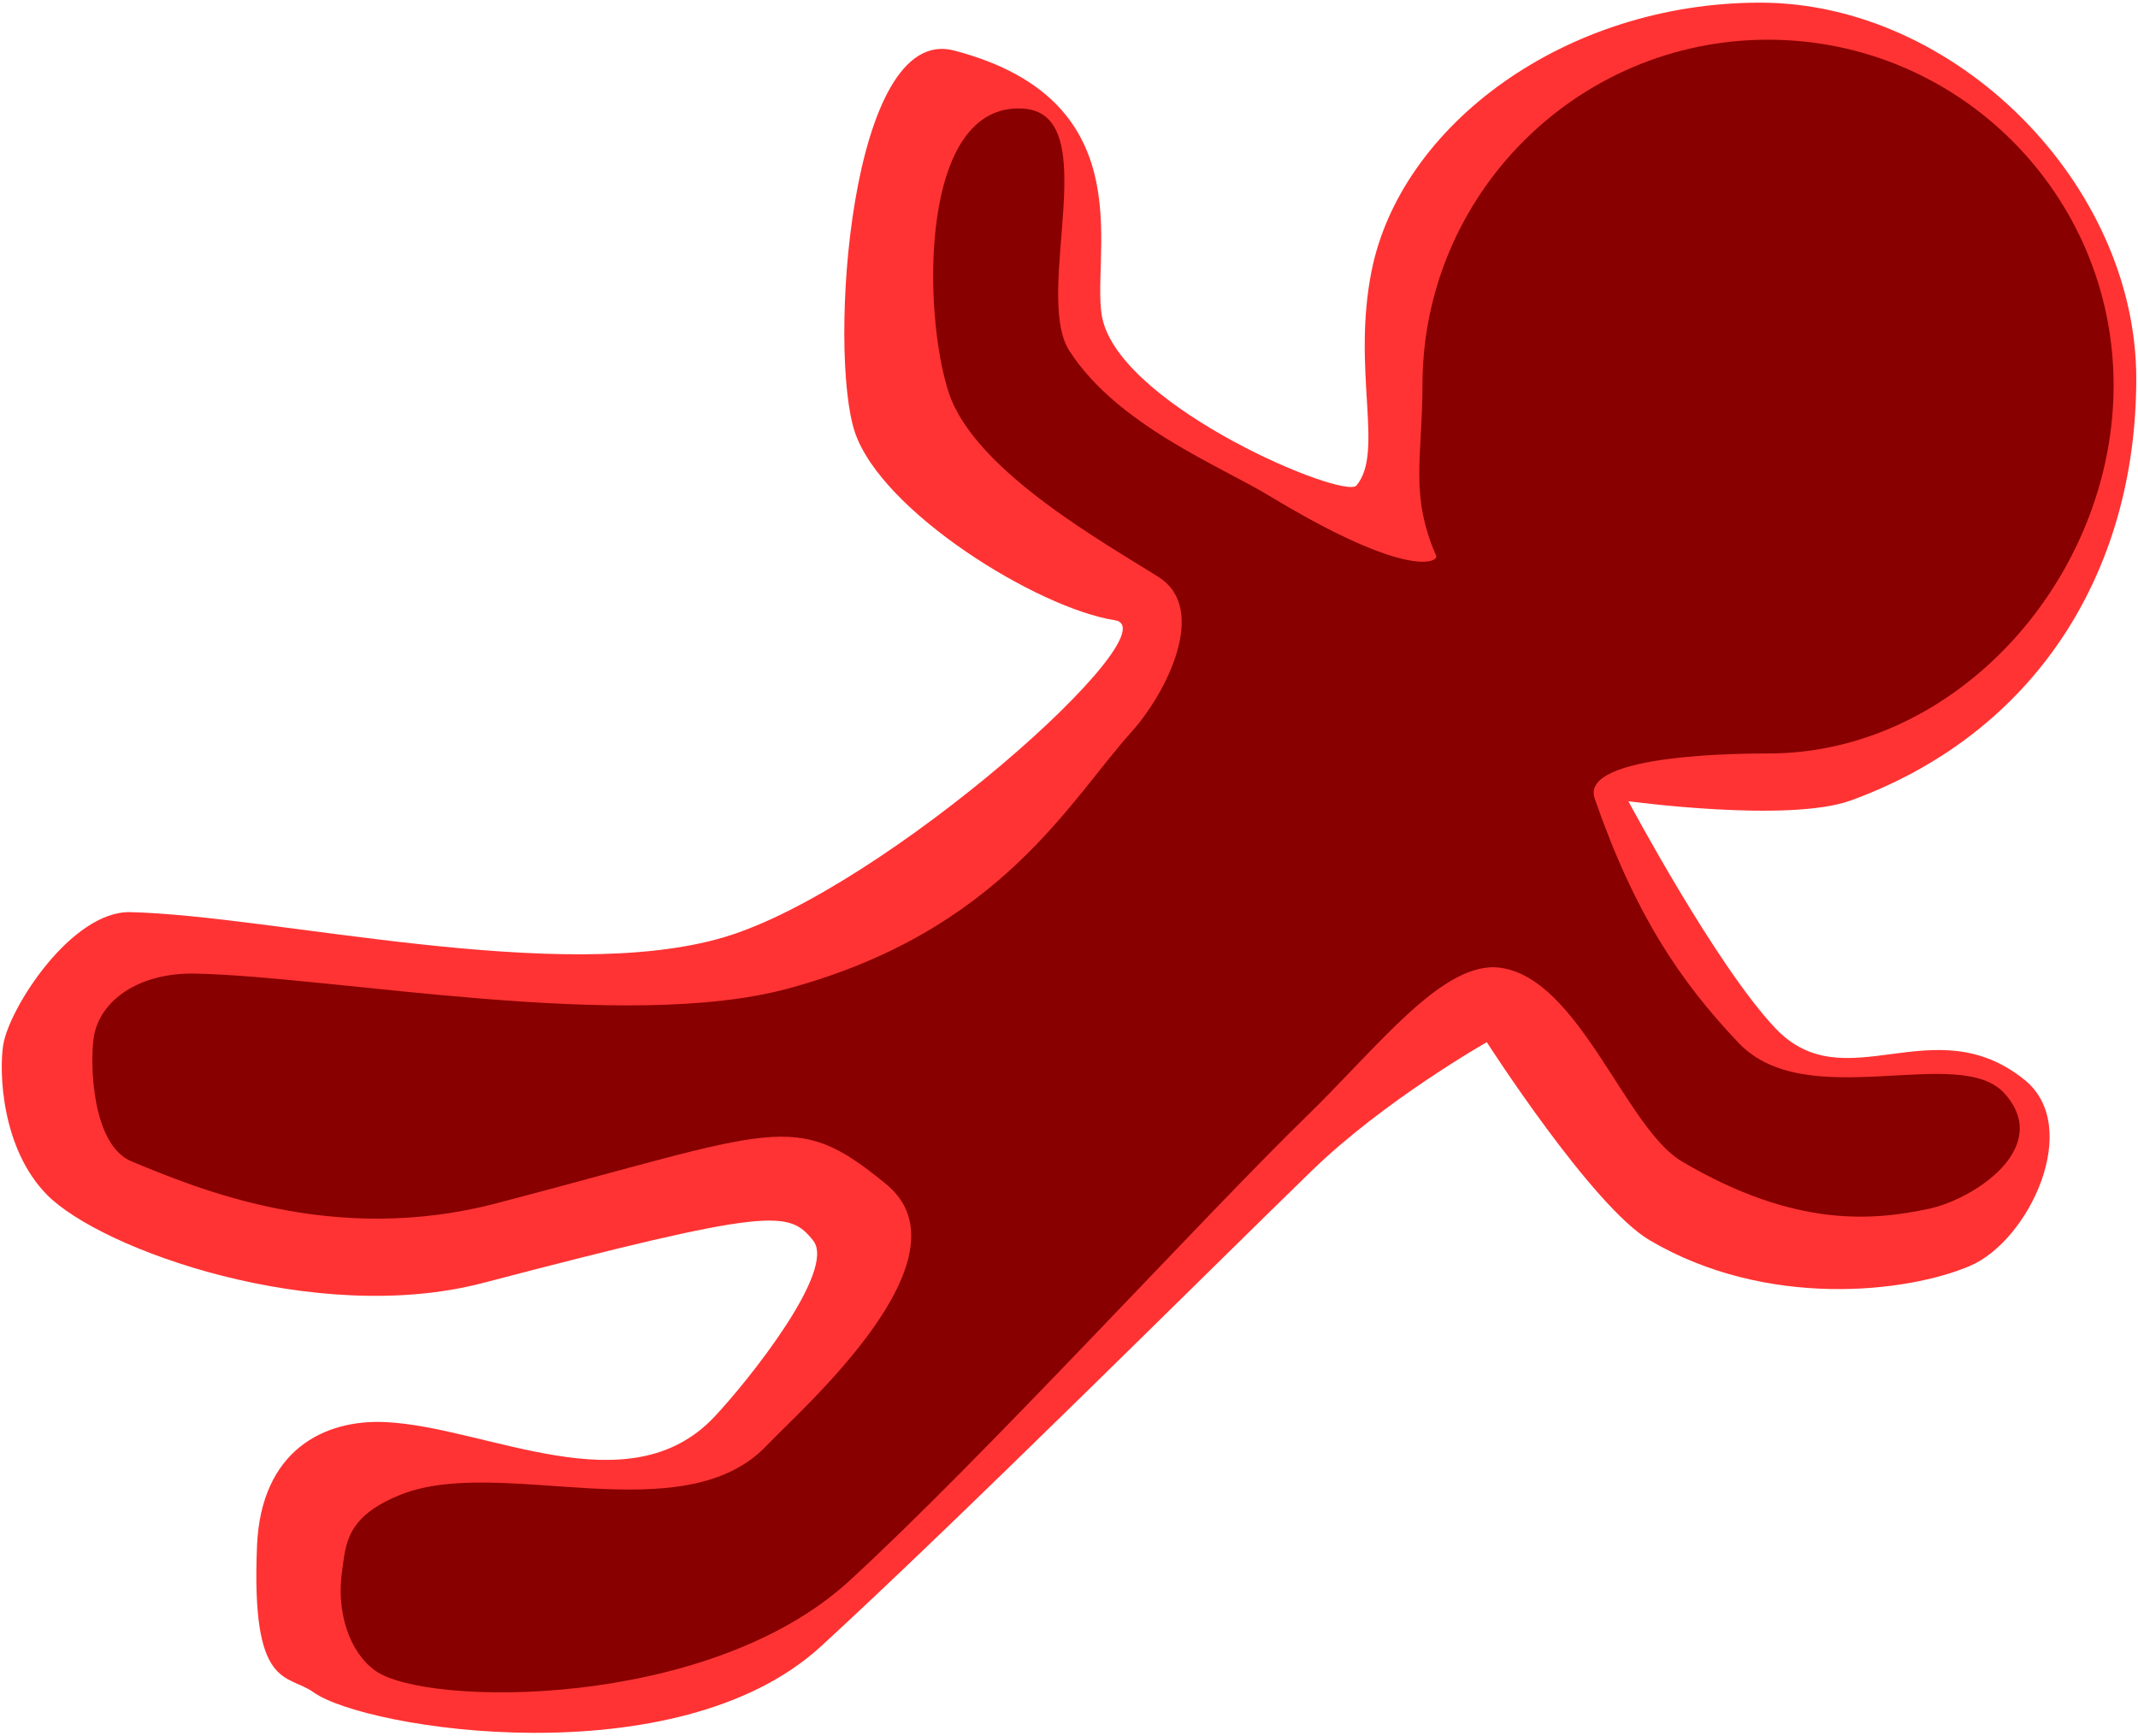
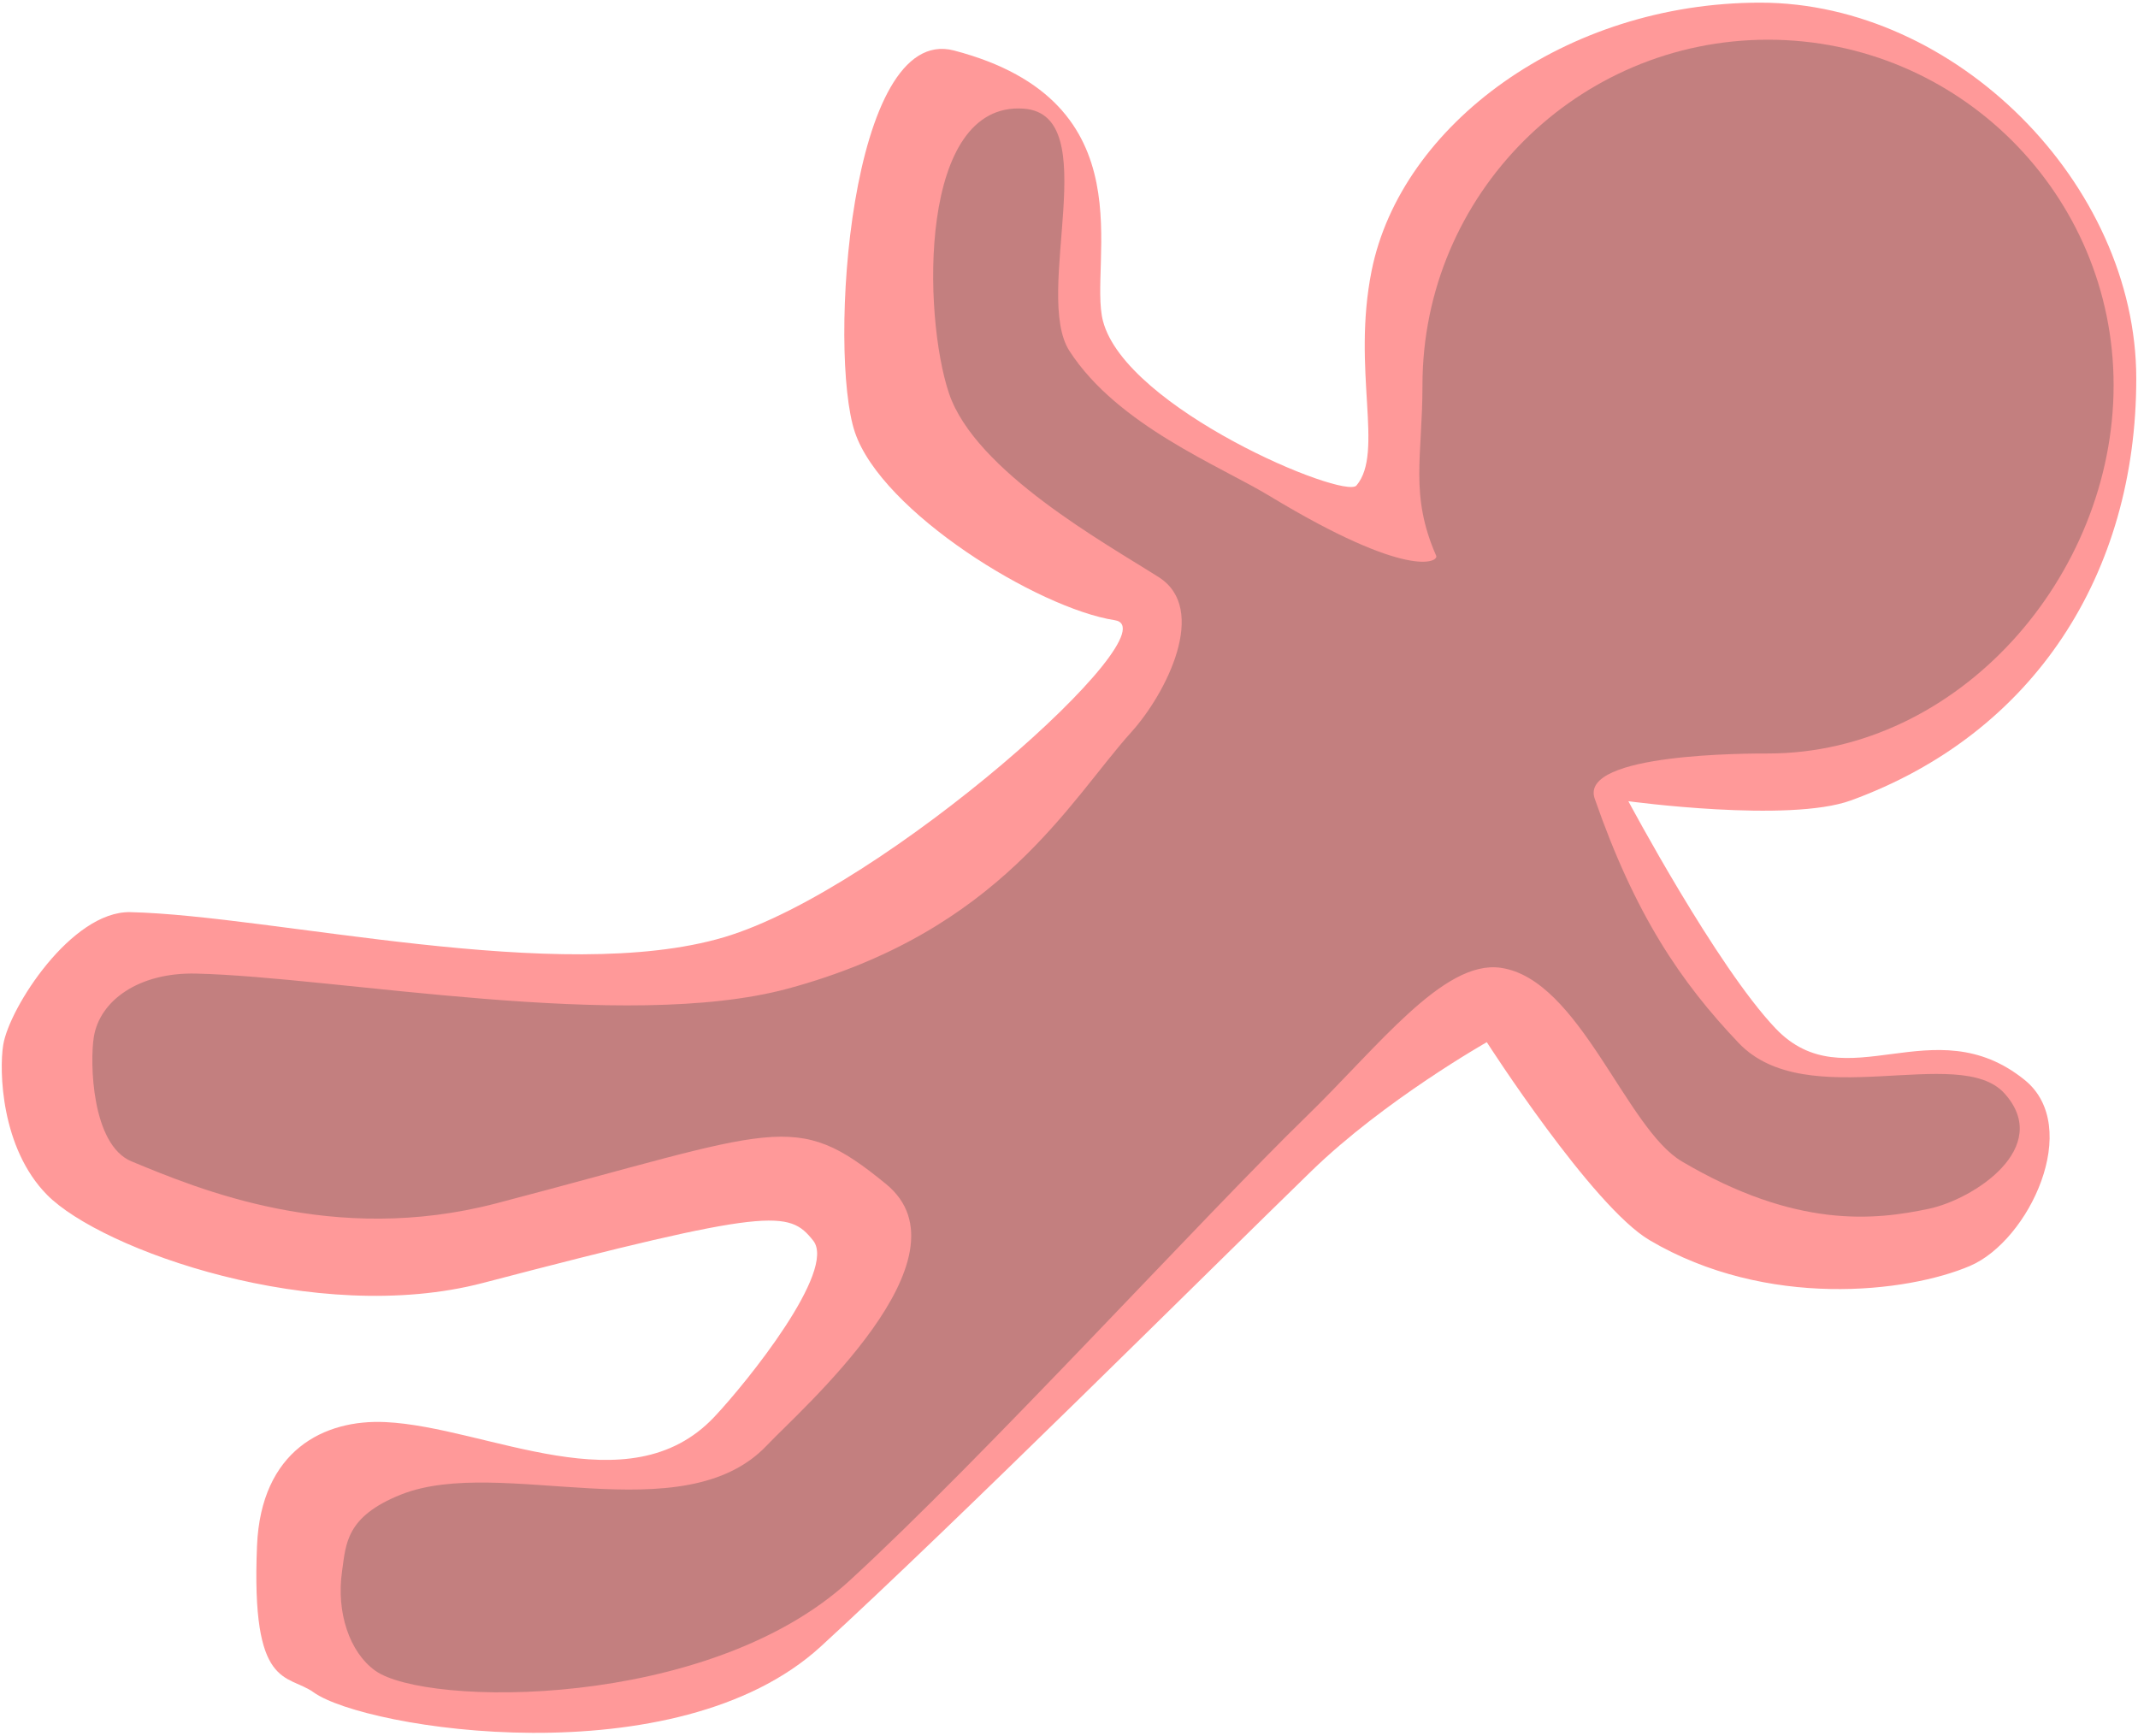
- <svg xmlns="http://www.w3.org/2000/svg" width="100%" height="100%" viewBox="0 0 1638 1330" version="1.1" xml:space="preserve" style="fill-rule:evenodd;clip-rule:evenodd;stroke-linejoin:round;stroke-miterlimit:2;">
+ <svg xmlns="http://www.w3.org/2000/svg" width="100%" height="100%" viewBox="0 0 1638 1330" version="1.1" xml:space="preserve" style="fill-rule:evenodd;clip-rule:evenodd;stroke-linejoin:round;stroke-miterlimit:2; opacity: 0.5;">
  <g id="vector-stickman">
    <path d="M1348.62,2.033c149.4,0 288.054,138.654 288.054,288.054c-0,149.4 -78.242,272.005 -218.609,323.163c-47.633,17.362 -170.508,0.608 -170.508,0.608c0,0 67.338,126.309 112.767,174.063c53.5,56.241 120.808,-17.146 190.879,39.525c44.308,35.833 3.571,123.033 -41.958,142.466c-47.913,20.45 -155.655,33.271 -245.509,-19.77c-44,-25.971 -124.646,-151.671 -124.646,-151.671c0,-0 -78.487,44.433 -134.425,98.808c-80.833,78.588 -271.454,268.542 -375.791,364.171c-110.559,101.329 -349.121,63.454 -388.592,35.162c-20.262,-14.525 -48.004,-1.462 -43.379,-112.204c3.062,-73.325 51.554,-97.087 98.383,-94.862c78.054,3.712 186.234,65.816 252.042,-4.042c25.567,-27.142 93.767,-112.233 75.704,-134.971c-18.558,-23.358 -31.633,-25.533 -253.054,32.421c-127.763,33.438 -292.304,-25.279 -333.958,-67.533c-35.338,-35.85 -36.73,-95.196 -33.555,-114.846c4.588,-28.392 52.384,-102.775 97.45,-101.721c110.08,2.571 329.096,56.492 454.788,19.213c123.2,-36.538 345.217,-235.784 299.375,-242.884c-58.908,-9.121 -178.508,-82.862 -199.113,-144.037c-20.6,-61.179 -4.337,-313.409 75.892,-292.463c150.658,39.334 102.475,162.371 114.171,207.25c17.492,67.125 184.902,137.081 194.216,126.021c21.446,-25.465 -3.717,-88.141 11.601,-164.508c22.395,-111.654 148.375,-205.413 297.775,-205.413Z" style="fill:#f33;" />
    <path d="M1354.56,30.421c146.121,-0 264.754,118.633 264.754,264.758c0,146.125 -118.633,282.117 -264.754,282.117c-12.629,-0 -145.012,-0.538 -132.808,34.554c30.971,89.046 65.862,140.521 110.291,187.229c52.33,55.008 169.1,0.208 203.675,38.658c37.267,41.442 -23.529,81.134 -58.02,88.4c-41.2,8.68 -101.296,15.559 -189.184,-36.316c-43.029,-25.404 -78.421,-139.846 -138.891,-148.346c-43.625,-6.138 -93.746,60.437 -148.455,113.621c-79.062,76.862 -248.52,262.65 -350.57,356.187c-108.134,99.104 -324.484,96.413 -363.088,68.742c-19.821,-14.208 -29.971,-44.8 -25.45,-76.175c2.996,-20.775 2.671,-41.892 45.283,-58.821c76.342,-30.333 216.113,30.413 280.475,-37.912c25.009,-26.546 159.634,-143.738 91.025,-199.938c-70.479,-57.729 -81.879,-41.95 -298.445,14.733c-124.959,32.705 -228.175,-10.854 -279.596,-32.091c-30.696,-12.679 -32.021,-76.129 -28.917,-95.346c4.488,-27.771 34.258,-49.579 78.338,-48.55c107.662,2.512 329.016,45.15 453.466,11.504c162.65,-43.975 215.675,-143.95 263.034,-196.479c26.908,-29.846 59.379,-94.308 21.12,-118.692c-40.637,-25.9 -140.633,-81.046 -160.783,-140.883c-20.15,-59.833 -23.642,-223.967 57.246,-218.125c62.45,4.512 6.667,141.829 35.087,185.725c36.871,56.95 114.871,87.767 153.396,111.087c106.371,64.388 129.588,50.45 127.513,45.709c-20.467,-46.704 -10.5,-75.809 -10.5,-130.592c-0,-146.125 118.633,-264.758 264.758,-264.758Z" style="fill:#800;" />
  </g>
</svg>
